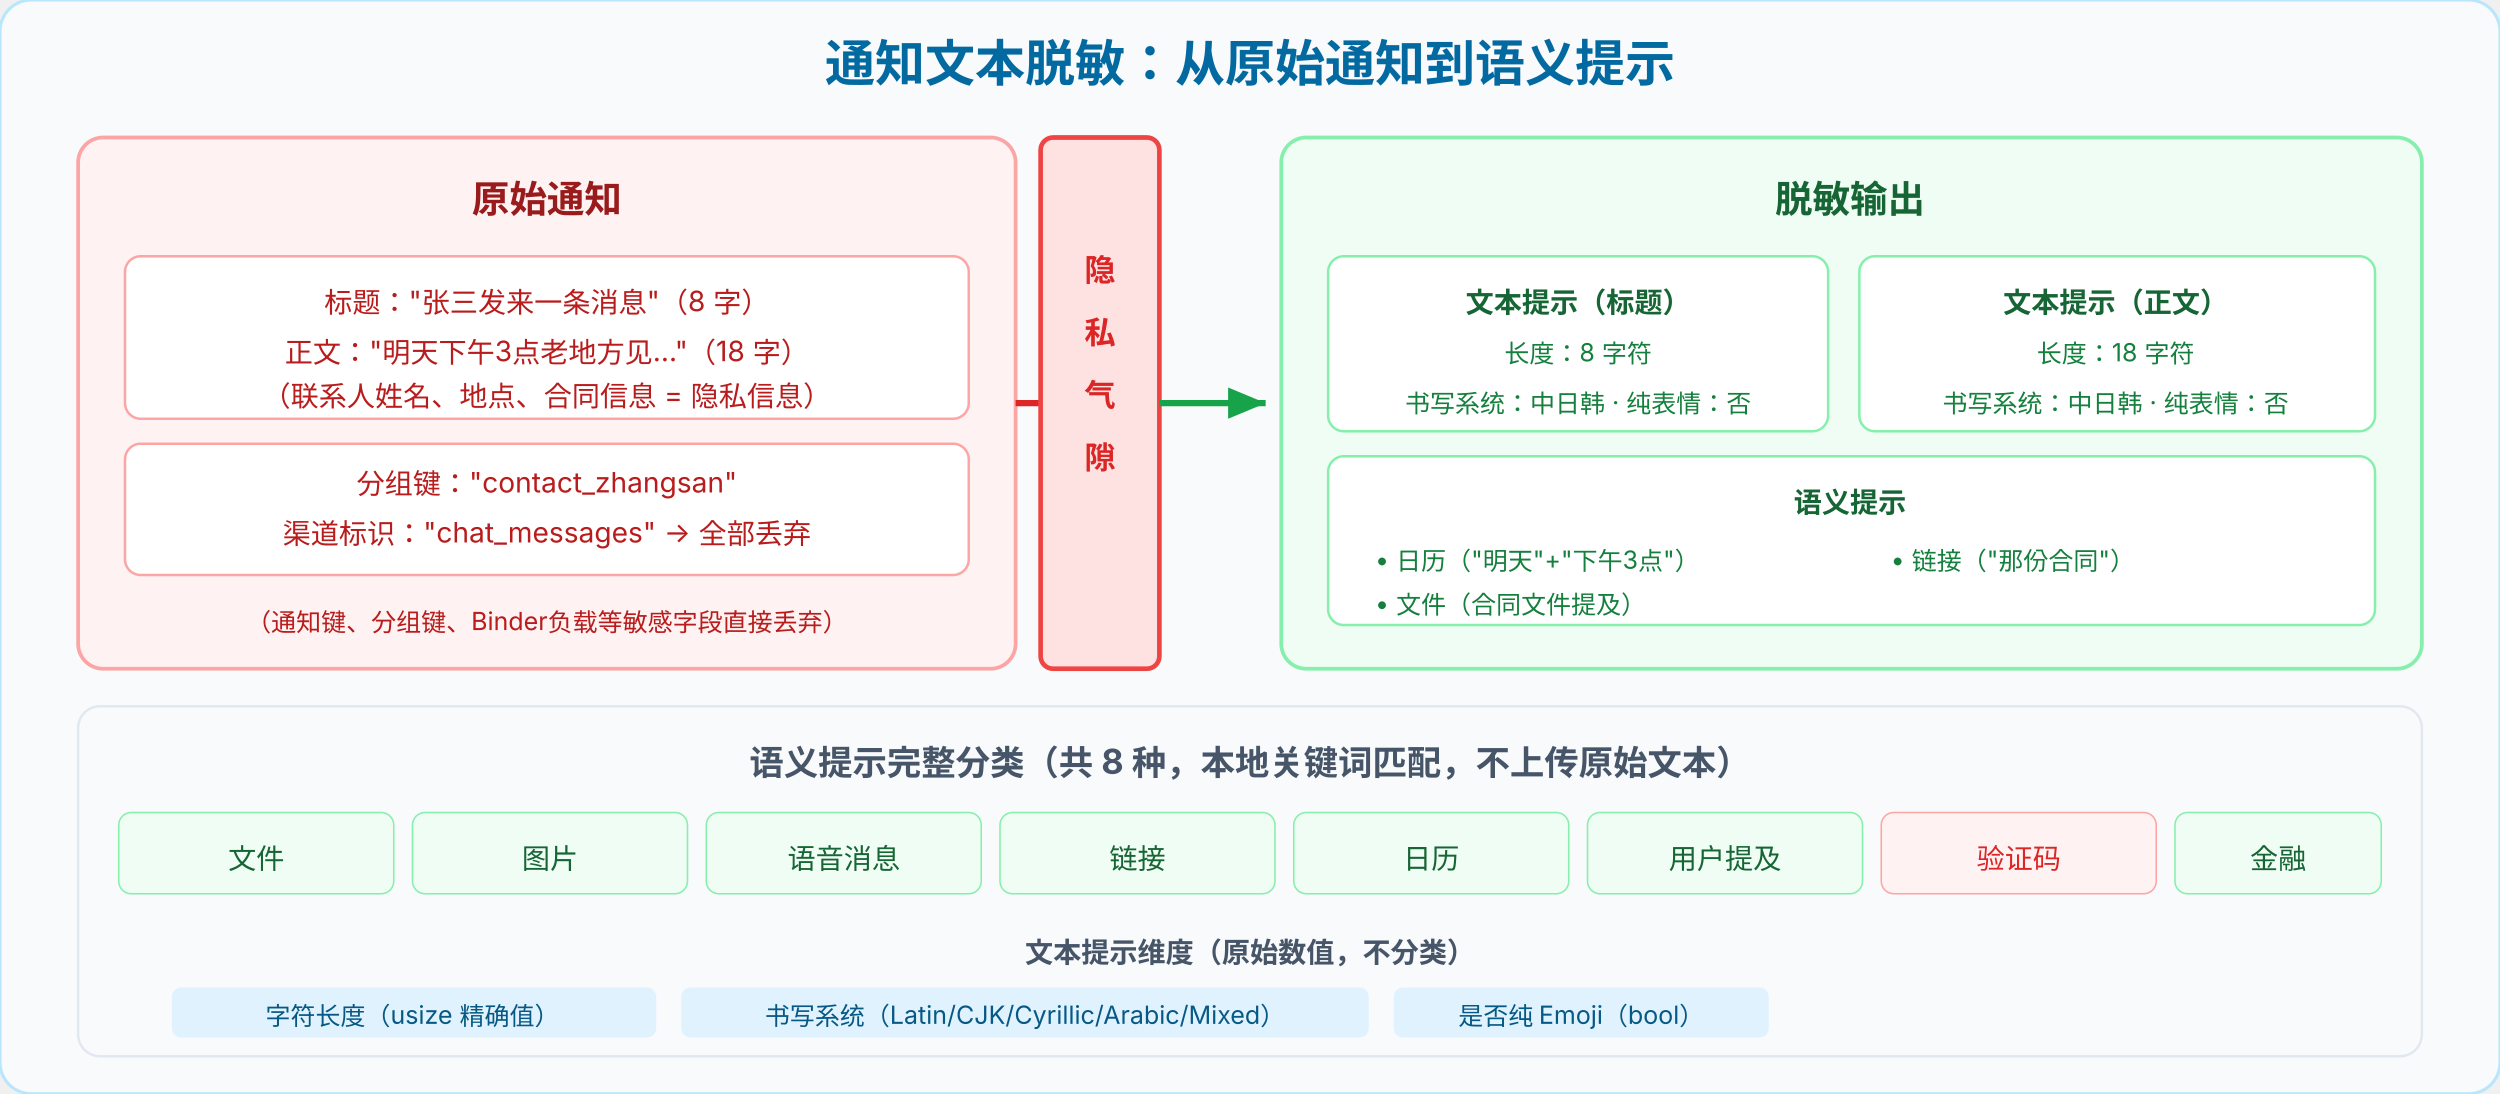
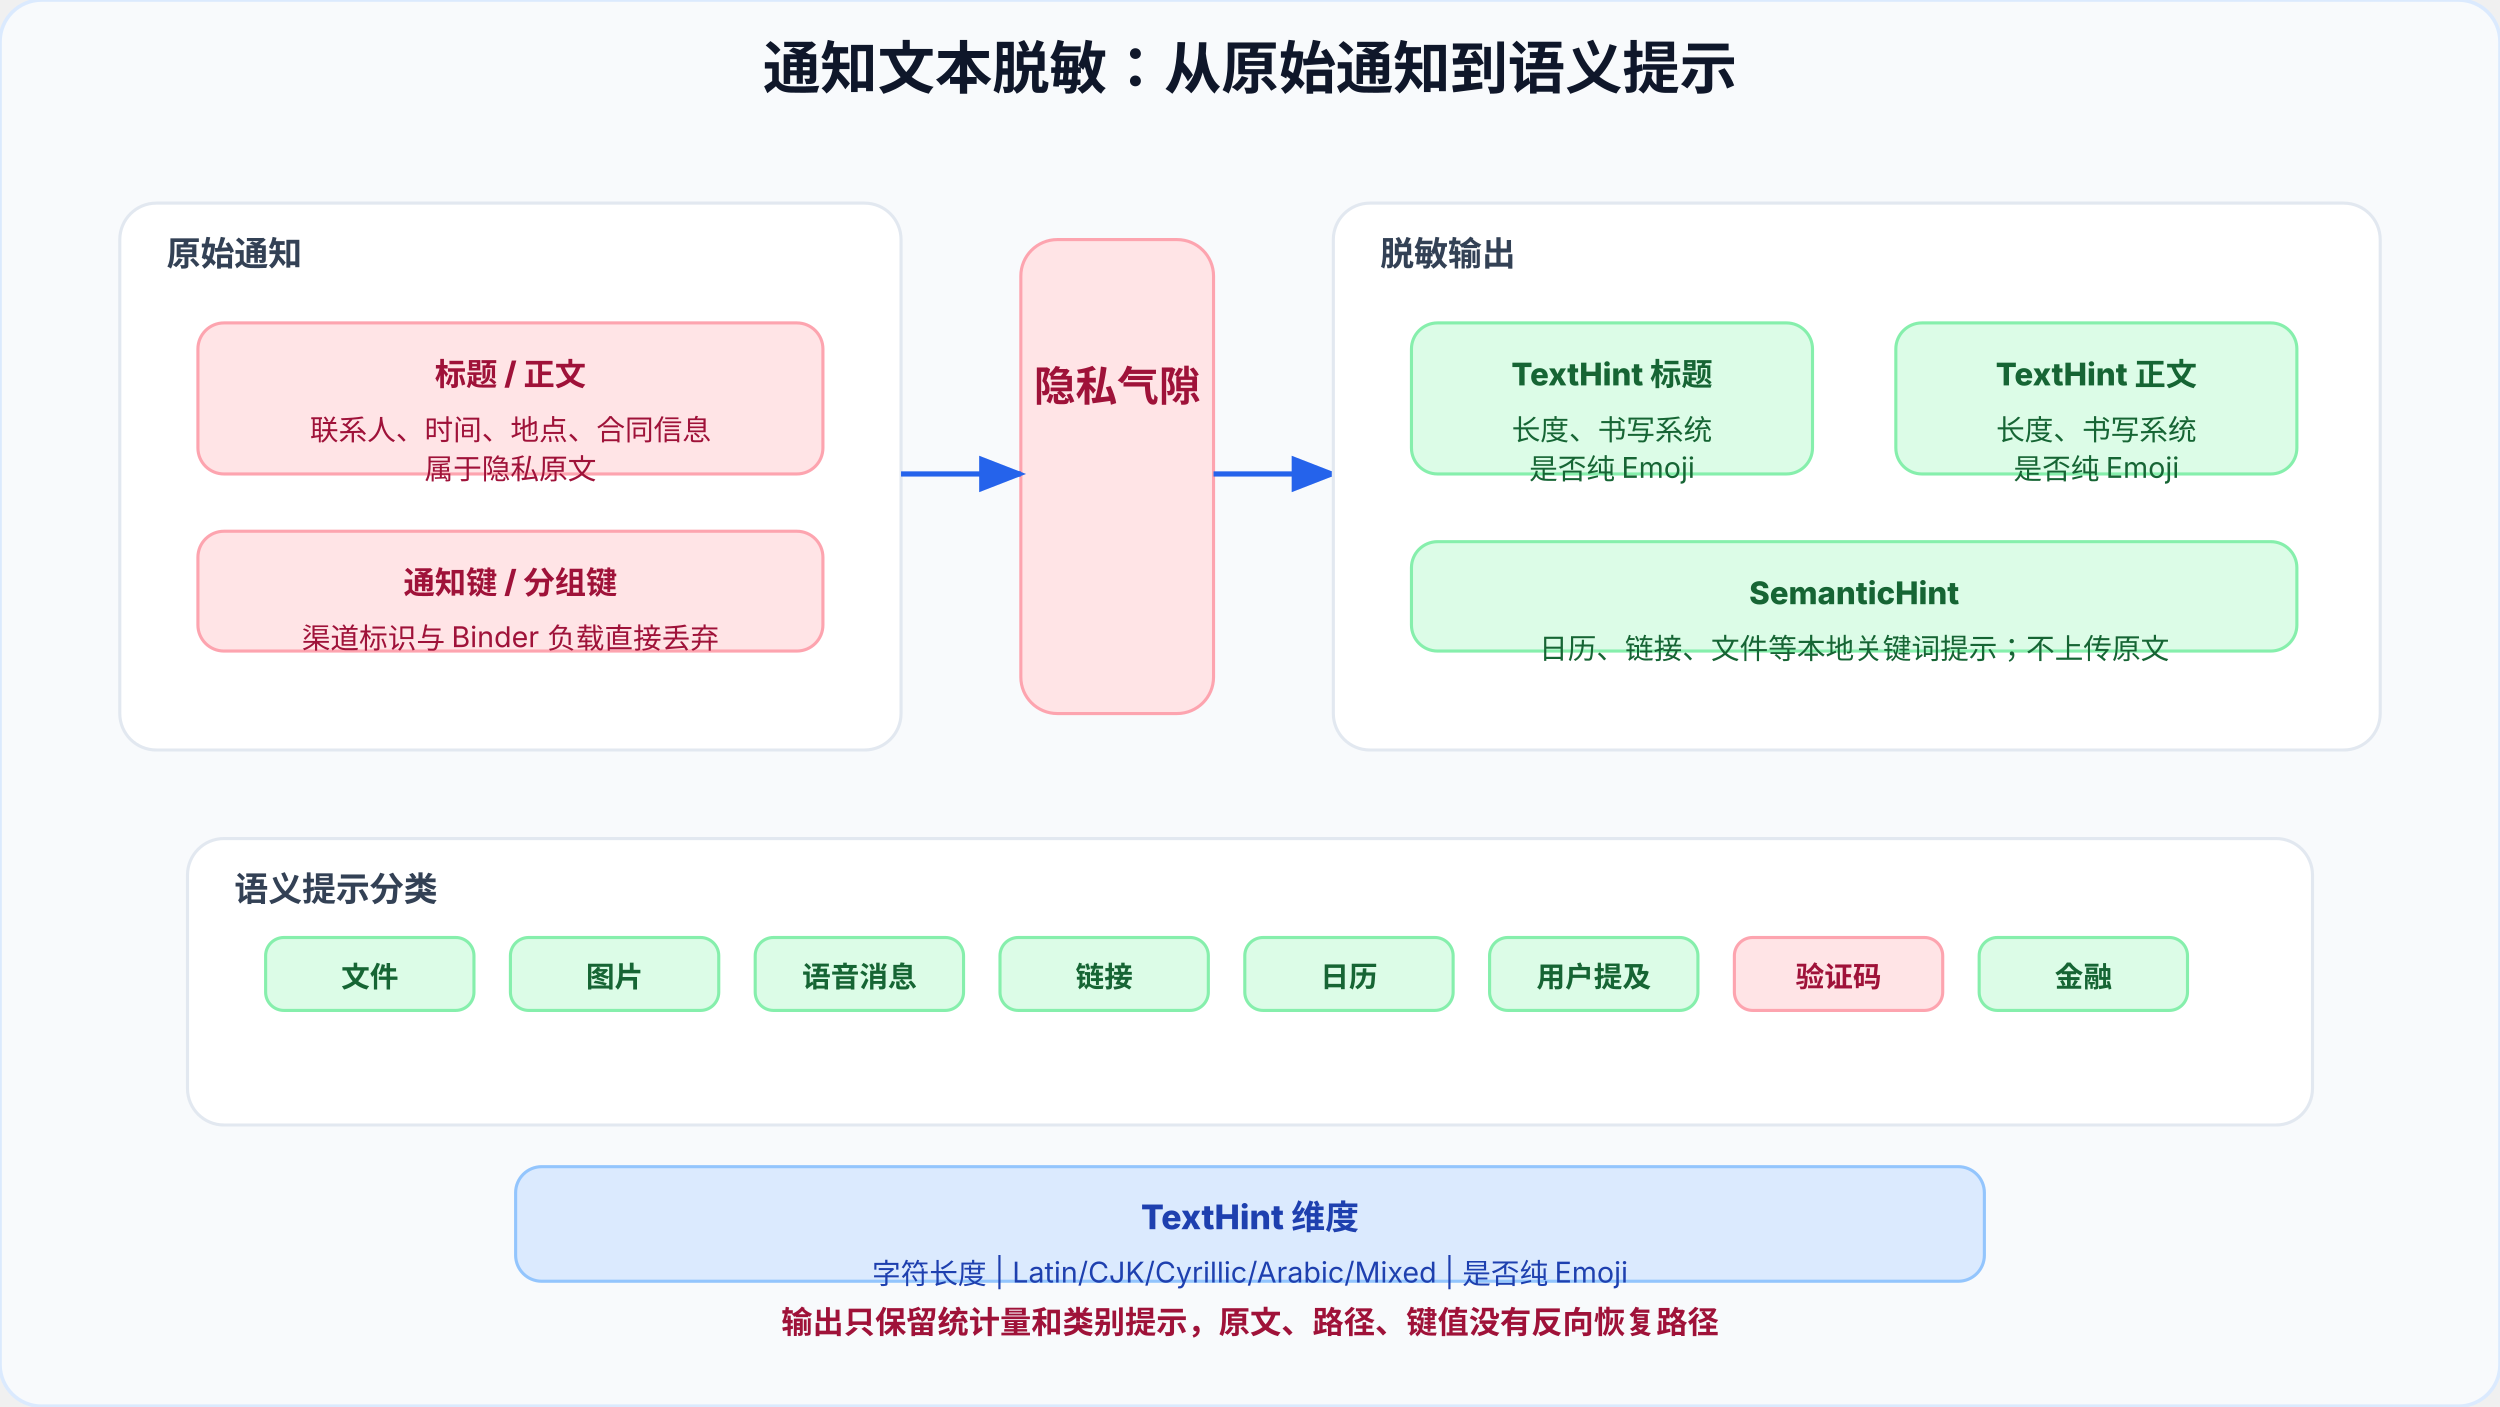
- <svg xmlns="http://www.w3.org/2000/svg" viewBox="0 0 800 350" font-family="system-ui, -apple-system, sans-serif">
+ <svg xmlns="http://www.w3.org/2000/svg" viewBox="0 0 960 540">
  <defs>
-     <marker id="arrow-red" markerWidth="6" markerHeight="5" refX="6" refY="2.5" orient="auto">
-       <path d="M0,0 L6,2.5 L0,5 Z" fill="#dc2626" />
+     <marker id="arrow" markerWidth="9" markerHeight="7" refX="8" refY="3.5" orient="auto" markerUnits="strokeWidth">
+       <path d="M0,0 L9,3.5 L0,7 Z" fill="#2563eb" />
    </marker>
-     <marker id="arrow-green" markerWidth="6" markerHeight="5" refX="6" refY="2.5" orient="auto">
-       <path d="M0,0 L6,2.5 L0,5 Z" fill="#16a34a" />
+     <marker id="arrow-muted" markerWidth="9" markerHeight="7" refX="8" refY="3.5" orient="auto" markerUnits="strokeWidth">
+       <path d="M0,0 L9,3.5 L0,7 Z" fill="#94a3b8" />
    </marker>
+     <style>
+       text { font-family: system-ui, -apple-system, BlinkMacSystemFont, "Segoe UI", sans-serif; }
+       .title { font-size: 22px; font-weight: 800; fill: #0f172a; }
+       .label { font-size: 13px; font-weight: 750; }
+       .small { font-size: 11px; }
+       .tiny { font-size: 10px; }
+       .muted { fill: #64748b; }
+       .box { stroke-width: 1.2; }
+       .soft { fill: #ffffff; stroke: #cbd5e1; stroke-width: 1.1; }
+       .lane-title { font-size: 13px; font-weight: 800; fill: #334155; }
+     </style>
  </defs>
-   <rect width="800" height="350" rx="10" fill="#f8fafc" stroke="#bae6fd" stroke-width="1" />
-   <text x="400" y="26" text-anchor="middle" font-size="16" font-weight="700" fill="#0369a1">通知文本脱敏：从原始通知到语义提示</text>
-   <rect x="25" y="44" width="300" height="170" rx="8" fill="#fef2f2" stroke="#fca5a5" stroke-width="1.2" />
-   <text x="175" y="68" text-anchor="middle" font-size="12" font-weight="700" fill="#991b1b">原始通知</text>
-   <rect x="40" y="82" width="270" height="52" rx="5" fill="#fff" stroke="#fca5a5" stroke-width="0.8" />
-   <text x="175" y="100" text-anchor="middle" font-size="9" fill="#b91c1c">标题："张三发来一条消息"（8 字）</text>
-   <text x="175" y="116" text-anchor="middle" font-size="9" fill="#b91c1c">正文："明天下午3点老地方见..."（18 字）</text>
-   <text x="175" y="130" text-anchor="middle" font-size="9" fill="#b91c1c">（联系人姓名、地点、合同信息 = 隐私信息）</text>
-   <rect x="40" y="142" width="270" height="42" rx="5" fill="#fff" stroke="#fca5a5" stroke-width="0.8" />
-   <text x="175" y="158" text-anchor="middle" font-size="9" fill="#b91c1c">分组键："contact_zhangsan"</text>
-   <text x="175" y="174" text-anchor="middle" font-size="9" fill="#b91c1c">渠道标识："chat_messages" → 全部丢弃</text>
-   <text x="175" y="202" text-anchor="middle" font-size="8" fill="#b91c1c">（通知键、分组键、Binder负载等敏感字段直接丢弃）</text>
-   <line x1="325" y1="129" x2="368" y2="129" stroke="#dc2626" stroke-width="2" marker-end="url(#arrow-red)" />
-   <rect x="333" y="44" width="38" height="170" rx="4" fill="#fee2e2" stroke="#ef4444" stroke-width="1.5" />
-   <text x="352" y="90" text-anchor="middle" font-size="10" font-weight="800" fill="#dc2626">隐</text>
-   <text x="352" y="110" text-anchor="middle" font-size="10" font-weight="800" fill="#dc2626">私</text>
-   <text x="352" y="130" text-anchor="middle" font-size="10" font-weight="800" fill="#dc2626">气</text>
-   <text x="352" y="150" text-anchor="middle" font-size="10" font-weight="800" fill="#dc2626">隙</text>
-   <line x1="371" y1="129" x2="405" y2="129" stroke="#16a34a" stroke-width="2" marker-end="url(#arrow-green)" />
-   <rect x="410" y="44" width="365" height="170" rx="8" fill="#f0fdf4" stroke="#86efac" stroke-width="1.2" />
-   <text x="592" y="68" text-anchor="middle" font-size="12" font-weight="700" fill="#166534">脱敏输出</text>
-   <rect x="425" y="82" width="160" height="56" rx="5" fill="#fff" stroke="#86efac" stroke-width="0.8" />
-   <text x="505" y="100" text-anchor="middle" font-size="9" font-weight="700" fill="#166534">文本提示（标题）</text>
-   <text x="505" y="116" text-anchor="middle" font-size="8" fill="#15803d">长度：8 字符</text>
-   <text x="505" y="132" text-anchor="middle" font-size="8" fill="#15803d">书写系统：中日韩 · 纯表情：否</text>
-   <rect x="595" y="82" width="165" height="56" rx="5" fill="#fff" stroke="#86efac" stroke-width="0.8" />
-   <text x="677" y="100" text-anchor="middle" font-size="9" font-weight="700" fill="#166534">文本提示（正文）</text>
-   <text x="677" y="116" text-anchor="middle" font-size="8" fill="#15803d">长度：18 字符</text>
-   <text x="677" y="132" text-anchor="middle" font-size="8" fill="#15803d">书写系统：中日韩 · 纯表情：否</text>
-   <rect x="425" y="146" width="335" height="54" rx="5" fill="#fff" stroke="#86efac" stroke-width="0.8" />
-   <text x="592" y="164" text-anchor="middle" font-size="9" font-weight="700" fill="#166534">语义提示</text>
-   <text x="440" y="182" font-size="8" fill="#15803d">• 日历（"明天"+"下午3点"）</text>
-   <text x="605" y="182" font-size="8" fill="#15803d">• 链接（"那份合同"）</text>
-   <text x="440" y="196" font-size="8" fill="#15803d">• 文件（合同文件提及）</text>
-   <rect x="25" y="226" width="750" height="112" rx="7" fill="#f8fafc" stroke="#e2e8f0" stroke-width="0.8" />
-   <text x="400" y="248" text-anchor="middle" font-size="11" font-weight="700" fill="#475569">语义提示完整分类（共 8 种，本地关键词匹配，不上传原始文本）</text>
-   <rect x="38" y="260" width="88" height="26" rx="4" fill="#f0fdf4" stroke="#86efac" stroke-width="0.5" />
-   <text x="82" y="278" text-anchor="middle" font-size="9" fill="#166534">文件</text>
-   <rect x="132" y="260" width="88" height="26" rx="4" fill="#f0fdf4" stroke="#86efac" stroke-width="0.5" />
-   <text x="176" y="278" text-anchor="middle" font-size="9" fill="#166534">图片</text>
-   <rect x="226" y="260" width="88" height="26" rx="4" fill="#f0fdf4" stroke="#86efac" stroke-width="0.5" />
-   <text x="270" y="278" text-anchor="middle" font-size="9" fill="#166534">语音消息</text>
-   <rect x="320" y="260" width="88" height="26" rx="4" fill="#f0fdf4" stroke="#86efac" stroke-width="0.5" />
-   <text x="364" y="278" text-anchor="middle" font-size="9" fill="#166534">链接</text>
-   <rect x="414" y="260" width="88" height="26" rx="4" fill="#f0fdf4" stroke="#86efac" stroke-width="0.5" />
-   <text x="458" y="278" text-anchor="middle" font-size="9" fill="#166534">日历</text>
-   <rect x="508" y="260" width="88" height="26" rx="4" fill="#f0fdf4" stroke="#86efac" stroke-width="0.5" />
-   <text x="552" y="278" text-anchor="middle" font-size="9" fill="#166534">用户提及</text>
-   <rect x="602" y="260" width="88" height="26" rx="4" fill="#fef2f2" stroke="#fca5a5" stroke-width="0.5" />
-   <text x="646" y="278" text-anchor="middle" font-size="9" fill="#dc2626">验证码</text>
-   <rect x="696" y="260" width="66" height="26" rx="4" fill="#f0fdf4" stroke="#86efac" stroke-width="0.5" />
-   <text x="729" y="278" text-anchor="middle" font-size="9" fill="#166534">金融</text>
-   <text x="400" y="308" text-anchor="middle" font-size="9" font-weight="600" fill="#475569">文本提示维度（原始数值，不分类）</text>
-   <rect x="55" y="316" width="155" height="16" rx="3" fill="#e0f2fe" />
-   <text x="132" y="328" text-anchor="middle" font-size="8" fill="#075985">字符长度（usize 精确值）</text>
-   <rect x="218" y="316" width="220" height="16" rx="3" fill="#e0f2fe" />
-   <text x="328" y="328" text-anchor="middle" font-size="8" fill="#075985">书写系统（Latin/CJK/Cyrillic/Arabic/Mixed）</text>
-   <rect x="446" y="316" width="120" height="16" rx="3" fill="#e0f2fe" />
-   <text x="506" y="328" text-anchor="middle" font-size="8" fill="#075985">是否纯 Emoji（bool）</text>
+   <rect width="960" height="540" rx="16" fill="#f8fafc" stroke="#dbeafe" stroke-width="1.4" />
+   <text x="480" y="34" text-anchor="middle" class="title">通知文本脱敏：从原始通知到语义提示</text>
+   <rect x="46" y="78" width="300" height="210" rx="14" fill="#ffffff" stroke="#e2e8f0" stroke-width="1.2" />
+   <text x="64" y="102" text-anchor="start" font-size="13" fill="#334155" font-weight="800">原始通知</text>
+   <rect x="76" y="124" width="240" height="58" rx="10" fill="#ffe4e6" stroke="#fda4af" class="box" />
+   <text x="196.0" y="148" text-anchor="middle" font-size="12" fill="#9f1239" font-weight="800">标题 / 正文</text>
+   <text x="196.0" y="169" text-anchor="middle" font-size="11" fill="#9f1239">联系人、时间、地点、合同信息</text>
+   <text x="196.0" y="184" text-anchor="middle" font-size="11" fill="#9f1239">属于隐私原文</text>
+   <rect x="76" y="204" width="240" height="46" rx="10" fill="#ffe4e6" stroke="#fda4af" class="box" />
+   <text x="196.0" y="228" text-anchor="middle" font-size="12" fill="#9f1239" font-weight="800">通知键 / 分组键</text>
+   <text x="196.0" y="249" text-anchor="middle" font-size="11" fill="#9f1239">渠道标识与 Binder 负载直接丢弃</text>
+   <rect x="392" y="92" width="74" height="182" rx="14" fill="#ffe4e6" stroke="#fda4af" class="box" />
+   <text x="429" y="154" text-anchor="middle" font-size="16" fill="#9f1239" font-weight="800">隐私气隙</text>
+   <line x1="346" y1="182" x2="392" y2="182" stroke="#2563eb" stroke-width="2" marker-end="url(#arrow)" />
+   <line x1="466" y1="182" x2="512" y2="182" stroke="#2563eb" stroke-width="2" marker-end="url(#arrow)" />
+   <rect x="512" y="78" width="402" height="210" rx="14" fill="#ffffff" stroke="#e2e8f0" stroke-width="1.2" />
+   <text x="530" y="102" text-anchor="start" font-size="13" fill="#334155" font-weight="800">脱敏输出</text>
+   <rect x="542" y="124" width="154" height="58" rx="10" fill="#dcfce7" stroke="#86efac" class="box" />
+   <text x="619.0" y="148" text-anchor="middle" font-size="12" fill="#166534" font-weight="800">TextHint 标题</text>
+   <text x="619.0" y="169" text-anchor="middle" font-size="11" fill="#166534">长度、书写系统</text>
+   <text x="619.0" y="184" text-anchor="middle" font-size="11" fill="#166534">是否纯 Emoji</text>
+   <rect x="728" y="124" width="154" height="58" rx="10" fill="#dcfce7" stroke="#86efac" class="box" />
+   <text x="805.0" y="148" text-anchor="middle" font-size="12" fill="#166534" font-weight="800">TextHint 正文</text>
+   <text x="805.0" y="169" text-anchor="middle" font-size="11" fill="#166534">长度、书写系统</text>
+   <text x="805.0" y="184" text-anchor="middle" font-size="11" fill="#166534">是否纯 Emoji</text>
+   <rect x="542" y="208" width="340" height="42" rx="10" fill="#dcfce7" stroke="#86efac" class="box" />
+   <text x="712.0" y="232" text-anchor="middle" font-size="12" fill="#166534" font-weight="800">SemanticHint</text>
+   <text x="712.0" y="253" text-anchor="middle" font-size="11" fill="#166534">日历、链接、文件等本地关键词提示；不上传原文</text>
+   <rect x="72" y="322" width="816" height="110" rx="14" fill="#ffffff" stroke="#e2e8f0" stroke-width="1.2" />
+   <text x="90" y="346" text-anchor="start" font-size="13" fill="#334155" font-weight="800">语义提示分类</text>
+   <rect x="102" y="360" width="80" height="28" rx="7" fill="#dcfce7" stroke="#86efac" class="box" />
+   <text x="142.0" y="379" text-anchor="middle" font-size="11" fill="#166534" font-weight="700">文件</text>
+   <rect x="196" y="360" width="80" height="28" rx="7" fill="#dcfce7" stroke="#86efac" class="box" />
+   <text x="236.0" y="379" text-anchor="middle" font-size="11" fill="#166534" font-weight="700">图片</text>
+   <rect x="290" y="360" width="80" height="28" rx="7" fill="#dcfce7" stroke="#86efac" class="box" />
+   <text x="330.0" y="379" text-anchor="middle" font-size="11" fill="#166534" font-weight="700">语音消息</text>
+   <rect x="384" y="360" width="80" height="28" rx="7" fill="#dcfce7" stroke="#86efac" class="box" />
+   <text x="424.0" y="379" text-anchor="middle" font-size="11" fill="#166534" font-weight="700">链接</text>
+   <rect x="478" y="360" width="80" height="28" rx="7" fill="#dcfce7" stroke="#86efac" class="box" />
+   <text x="518.0" y="379" text-anchor="middle" font-size="11" fill="#166534" font-weight="700">日历</text>
+   <rect x="572" y="360" width="80" height="28" rx="7" fill="#dcfce7" stroke="#86efac" class="box" />
+   <text x="612.0" y="379" text-anchor="middle" font-size="11" fill="#166534" font-weight="700">用户提及</text>
+   <rect x="666" y="360" width="80" height="28" rx="7" fill="#ffe4e6" stroke="#fda4af" class="box" />
+   <text x="706.0" y="379" text-anchor="middle" font-size="11" fill="#9f1239" font-weight="700">验证码</text>
+   <rect x="760" y="360" width="80" height="28" rx="7" fill="#dcfce7" stroke="#86efac" class="box" />
+   <text x="800.0" y="379" text-anchor="middle" font-size="11" fill="#166534" font-weight="700">金融</text>
+   <rect x="198" y="448" width="564" height="44" rx="10" fill="#dbeafe" stroke="#93c5fd" class="box" />
+   <text x="480.0" y="472" text-anchor="middle" font-size="13" fill="#1e40af" font-weight="800">TextHint 维度</text>
+   <text x="480.0" y="493" text-anchor="middle" font-size="11" fill="#1e40af">字符长度 | Latin/CJK/Cyrillic/Arabic/Mixed | 是否纯 Emoji</text>
+   <text x="480" y="512" text-anchor="middle" font-size="12" fill="#9f1239" font-weight="800">输出只保留统计量和类别提示，原文、路径、键值没有反向恢复路径</text>
</svg>
